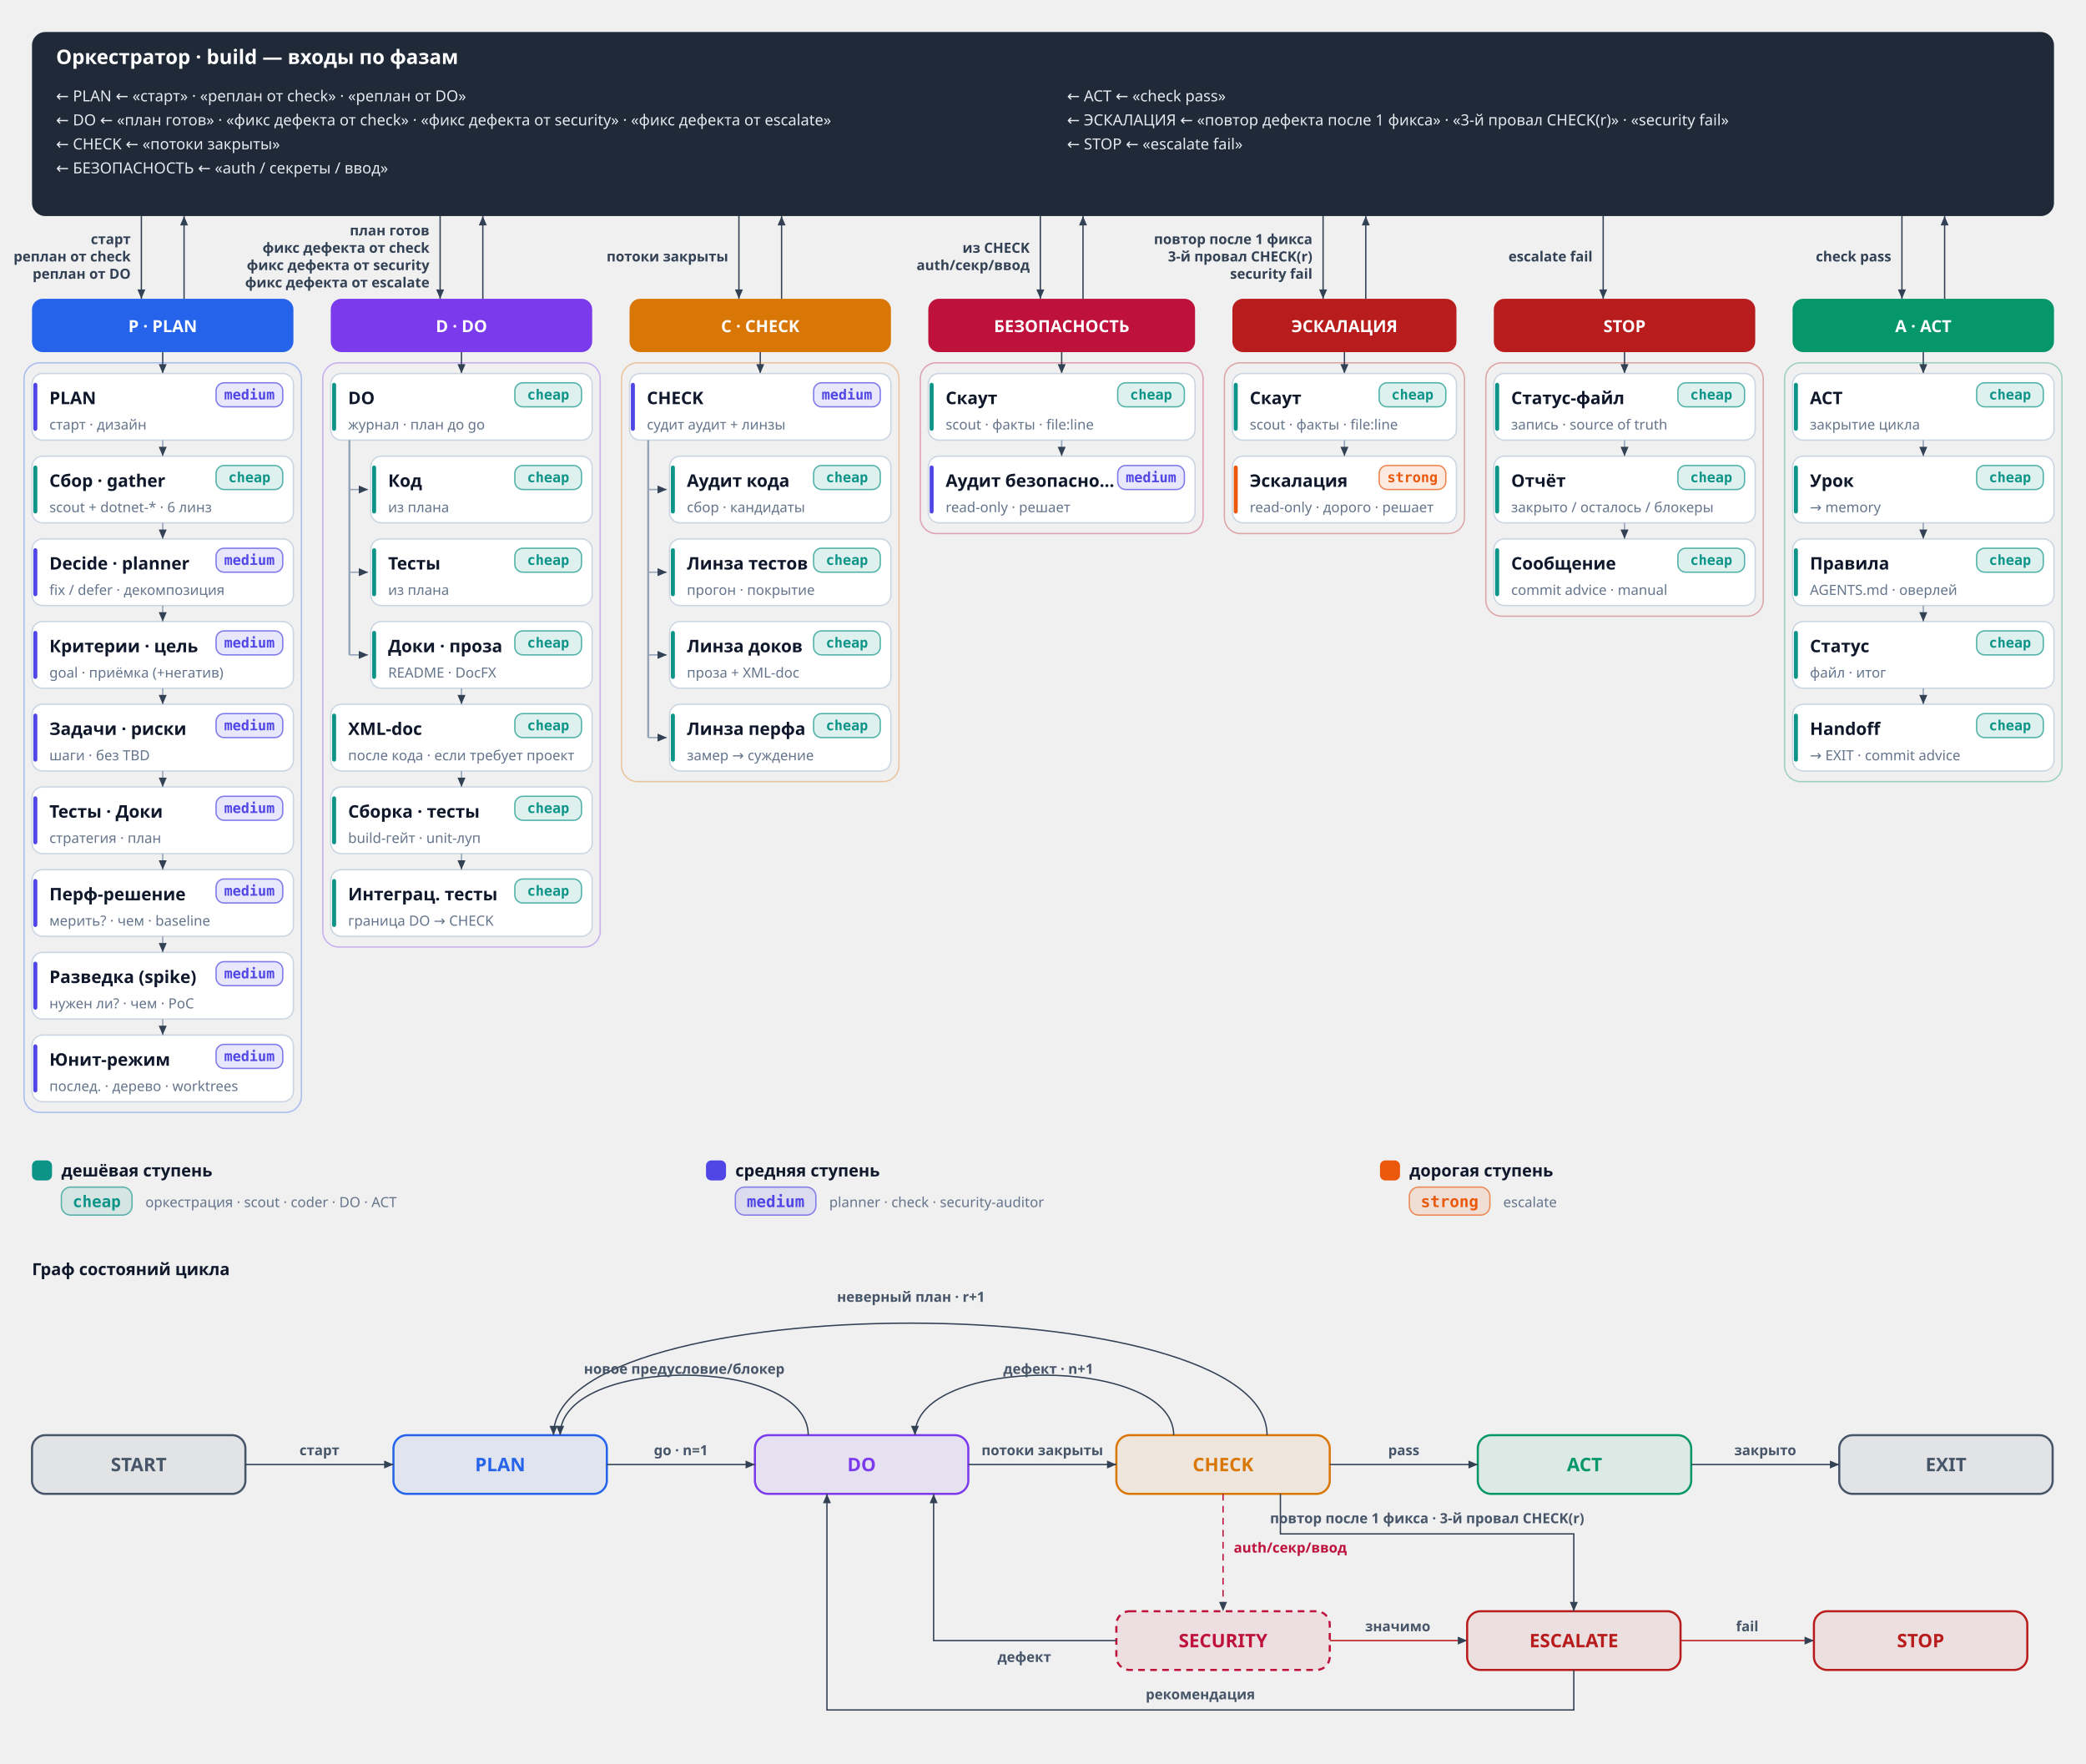
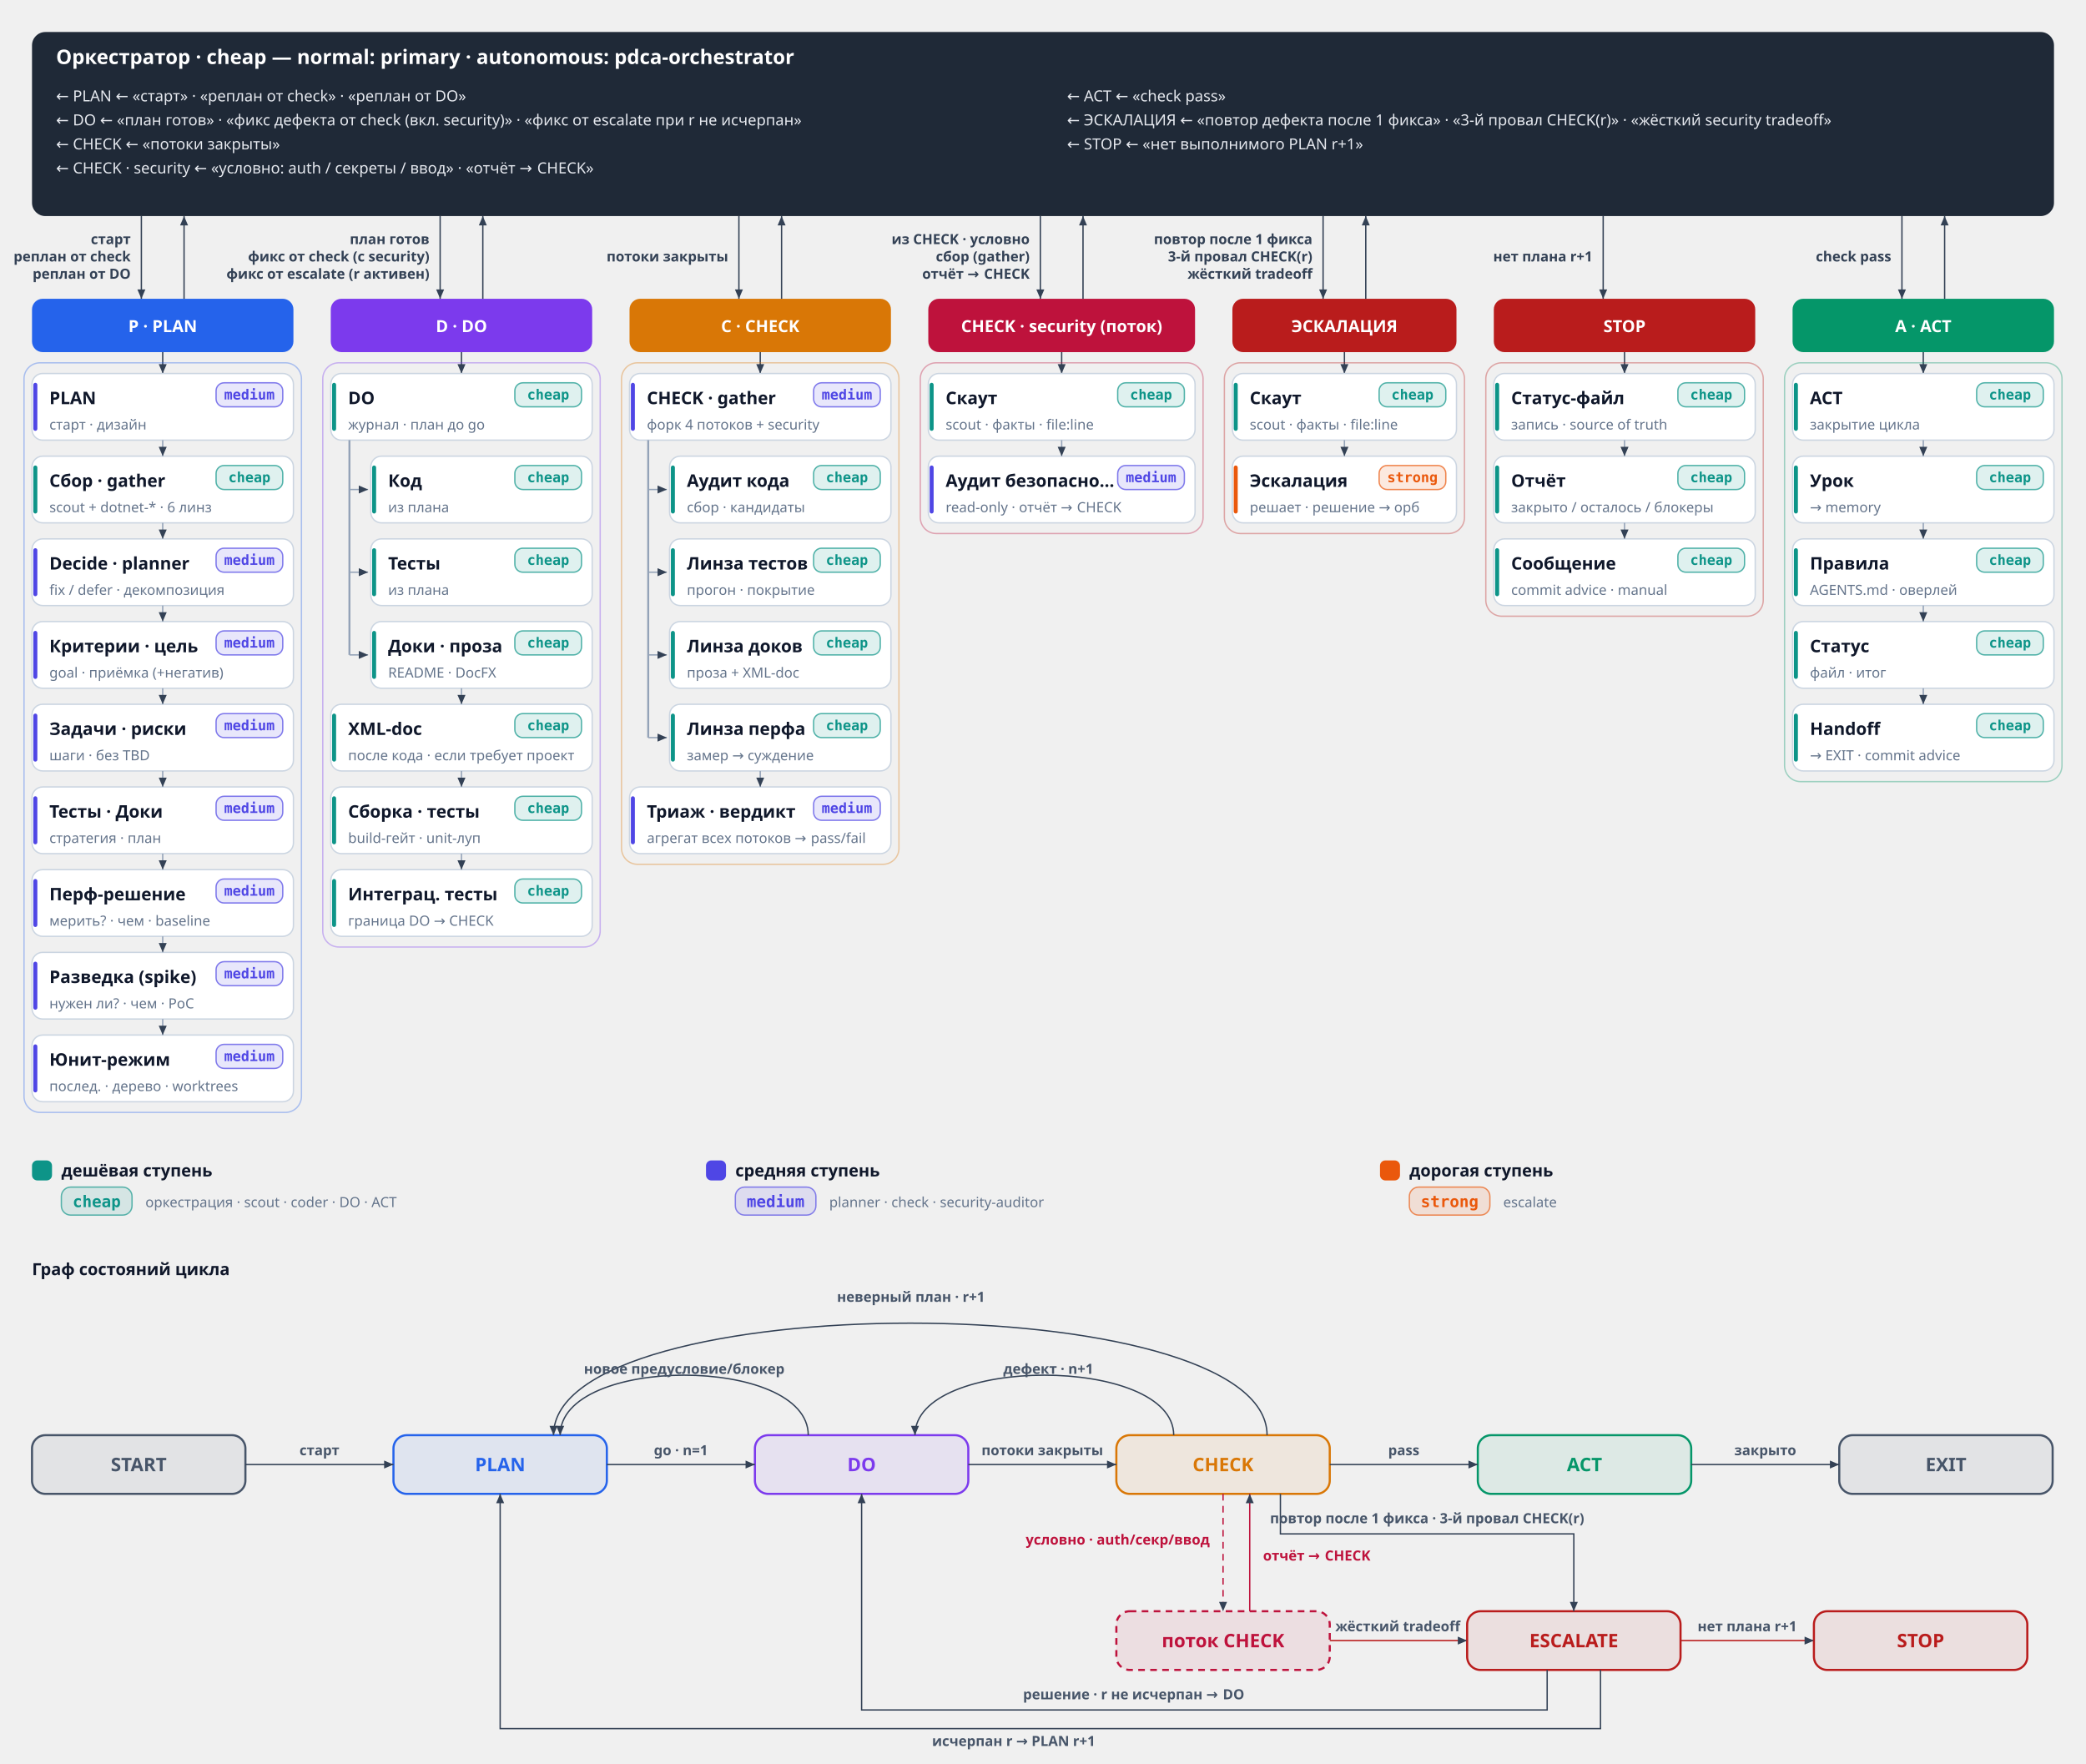
<svg xmlns="http://www.w3.org/2000/svg" viewBox="0 0 1564 1322" width="1564" font-family="Segoe UI, system-ui, sans-serif">
  <defs>
    <marker id="arrow" markerWidth="9" markerHeight="9" refX="7" refY="3" orient="auto">
      <path d="M0,0 L7,3 L0,6 Z" fill="#334155" />
    </marker>
  </defs>
  <style>
.t{font-size:13px;font-weight:600;fill:#0f172a}
.s{font-size:10.5px;fill:#64748b}
.h{font-size:12.5px;font-weight:700;fill:#ffffff}
.g{font-size:10.5px;font-weight:600}
.band{fill:#1f2937}
.bt{fill:#ffffff;font-size:15px;font-weight:700}
.ol{fill:#e6e9ef;font-size:11.5px}
.lt{font-size:12.5px;font-weight:700;fill:#0f172a}
.ls{font-size:10.5px;fill:#64748b}
.lm{font-family:ui-monospace,Consolas,Menlo,monospace;font-size:12px;font-weight:700}
.bm{font-family:ui-monospace,Consolas,Menlo,monospace;font-size:10.5px;font-weight:700}
.st{font-size:14px;font-weight:700}
</style>
  <rect x="24" y="24" width="1516" height="138" rx="10" class="band" />
-   <text x="42" y="48" class="bt">Оркестратор · build — входы по фазам</text>
+   <text x="42" y="48" class="bt">Оркестратор · cheap — normal: primary · autonomous: pdca-orchestrator</text>
  <text x="42" y="76" class="ol">← PLAN ← «старт» · «реплан от check» · «реплан от DO»</text>
-   <text x="42" y="94" class="ol">← DO ← «план готов» · «фикс дефекта от check» · «фикс дефекта от security» · «фикс дефекта от escalate»</text>
+   <text x="42" y="94" class="ol">← DO ← «план готов» · «фикс дефекта от check (вкл. security)» · «фикс от escalate при r не исчерпан»</text>
  <text x="42" y="112" class="ol">← CHECK ← «потоки закрыты»</text>
-   <text x="42" y="130" class="ol">← БЕЗОПАСНОСТЬ ← «auth / секреты / ввод»</text>
+   <text x="42" y="130" class="ol">← CHECK · security ← «условно: auth / секреты / ввод» · «отчёт → CHECK»</text>
  <text x="800.0" y="76" class="ol">← ACT ← «check pass»</text>
-   <text x="800.0" y="94" class="ol">← ЭСКАЛАЦИЯ ← «повтор дефекта после 1 фикса» · «3-й провал CHECK(r)» · «security fail»</text>
-   <text x="800.0" y="112" class="ol">← STOP ← «escalate fail»</text>
+   <text x="800.0" y="94" class="ol">← ЭСКАЛАЦИЯ ← «повтор дефекта после 1 фикса» · «3-й провал CHECK(r)» · «жёсткий security tradeoff»</text>
+   <text x="800.0" y="112" class="ol">← STOP ← «нет выполнимого PLAN r+1»</text>
  <rect x="24" y="224" width="196" height="40" rx="8" fill="#2563eb" />
  <text x="122.0" y="249.0" class="h" text-anchor="middle">P · PLAN</text>
  <polyline points="122.0,264 122.0,280" fill="none" stroke="#334155" marker-end="url(#arrow)" />
  <rect x="24" y="280" width="196" height="50" rx="8" fill="#ffffff" stroke="#cbd5e1" stroke-width="1" />
  <rect x="25" y="287" width="3" height="36" rx="1.5" fill="#4f46e5" />
  <rect x="162" y="287" width="50" height="18" rx="6" fill="#4f46e5" fill-opacity="0.13" stroke="#4f46e5" stroke-opacity="0.7" />
  <text x="187.0" y="299.5" class="bm" fill="#4f46e5" text-anchor="middle">medium</text>
  <text x="37" y="303" class="t">PLAN</text>
  <text x="37" y="322" class="s">старт · дизайн</text>
  <rect x="24" y="342" width="196" height="50" rx="8" fill="#ffffff" stroke="#cbd5e1" stroke-width="1" />
  <rect x="25" y="349" width="3" height="36" rx="1.5" fill="#0d9488" />
  <rect x="162" y="349" width="50" height="18" rx="6" fill="#0d9488" fill-opacity="0.13" stroke="#0d9488" stroke-opacity="0.7" />
  <text x="187.0" y="361.5" class="bm" fill="#0d9488" text-anchor="middle">cheap</text>
  <text x="37" y="365" class="t">Сбор · gather</text>
  <text x="37" y="384" class="s">scout + dotnet-* · 6 линз</text>
  <rect x="24" y="404" width="196" height="50" rx="8" fill="#ffffff" stroke="#cbd5e1" stroke-width="1" />
  <rect x="25" y="411" width="3" height="36" rx="1.5" fill="#4f46e5" />
  <rect x="162" y="411" width="50" height="18" rx="6" fill="#4f46e5" fill-opacity="0.13" stroke="#4f46e5" stroke-opacity="0.7" />
  <text x="187.0" y="423.5" class="bm" fill="#4f46e5" text-anchor="middle">medium</text>
  <text x="37" y="427" class="t">Decide · planner</text>
  <text x="37" y="446" class="s">fix / defer · декомпозиция</text>
  <rect x="24" y="466" width="196" height="50" rx="8" fill="#ffffff" stroke="#cbd5e1" stroke-width="1" />
  <rect x="25" y="473" width="3" height="36" rx="1.5" fill="#4f46e5" />
  <rect x="162" y="473" width="50" height="18" rx="6" fill="#4f46e5" fill-opacity="0.13" stroke="#4f46e5" stroke-opacity="0.7" />
  <text x="187.0" y="485.5" class="bm" fill="#4f46e5" text-anchor="middle">medium</text>
  <text x="37" y="489" class="t">Критерии · цель</text>
  <text x="37" y="508" class="s">goal · приёмка (+негатив)</text>
  <rect x="24" y="528" width="196" height="50" rx="8" fill="#ffffff" stroke="#cbd5e1" stroke-width="1" />
  <rect x="25" y="535" width="3" height="36" rx="1.5" fill="#4f46e5" />
  <rect x="162" y="535" width="50" height="18" rx="6" fill="#4f46e5" fill-opacity="0.13" stroke="#4f46e5" stroke-opacity="0.7" />
  <text x="187.0" y="547.5" class="bm" fill="#4f46e5" text-anchor="middle">medium</text>
  <text x="37" y="551" class="t">Задачи · риски</text>
  <text x="37" y="570" class="s">шаги · без TBD</text>
  <rect x="24" y="590" width="196" height="50" rx="8" fill="#ffffff" stroke="#cbd5e1" stroke-width="1" />
  <rect x="25" y="597" width="3" height="36" rx="1.5" fill="#4f46e5" />
  <rect x="162" y="597" width="50" height="18" rx="6" fill="#4f46e5" fill-opacity="0.13" stroke="#4f46e5" stroke-opacity="0.7" />
  <text x="187.0" y="609.5" class="bm" fill="#4f46e5" text-anchor="middle">medium</text>
  <text x="37" y="613" class="t">Тесты · Доки</text>
  <text x="37" y="632" class="s">стратегия · план</text>
  <rect x="24" y="652" width="196" height="50" rx="8" fill="#ffffff" stroke="#cbd5e1" stroke-width="1" />
  <rect x="25" y="659" width="3" height="36" rx="1.5" fill="#4f46e5" />
  <rect x="162" y="659" width="50" height="18" rx="6" fill="#4f46e5" fill-opacity="0.13" stroke="#4f46e5" stroke-opacity="0.7" />
  <text x="187.0" y="671.5" class="bm" fill="#4f46e5" text-anchor="middle">medium</text>
  <text x="37" y="675" class="t">Перф-решение</text>
  <text x="37" y="694" class="s">мерить? · чем · baseline</text>
  <rect x="24" y="714" width="196" height="50" rx="8" fill="#ffffff" stroke="#cbd5e1" stroke-width="1" />
  <rect x="25" y="721" width="3" height="36" rx="1.5" fill="#4f46e5" />
  <rect x="162" y="721" width="50" height="18" rx="6" fill="#4f46e5" fill-opacity="0.13" stroke="#4f46e5" stroke-opacity="0.7" />
  <text x="187.0" y="733.5" class="bm" fill="#4f46e5" text-anchor="middle">medium</text>
  <text x="37" y="737" class="t">Разведка (spike)</text>
  <text x="37" y="756" class="s">нужен ли? · чем · PoC</text>
  <rect x="24" y="776" width="196" height="50" rx="8" fill="#ffffff" stroke="#cbd5e1" stroke-width="1" />
  <rect x="25" y="783" width="3" height="36" rx="1.5" fill="#4f46e5" />
  <rect x="162" y="783" width="50" height="18" rx="6" fill="#4f46e5" fill-opacity="0.13" stroke="#4f46e5" stroke-opacity="0.7" />
  <text x="187.0" y="795.5" class="bm" fill="#4f46e5" text-anchor="middle">medium</text>
  <text x="37" y="799" class="t">Юнит-режим</text>
  <text x="37" y="818" class="s">послед. · дерево · worktrees</text>
  <polyline points="122.0,330 122.0,342" fill="none" stroke="#94a3b8" marker-end="url(#arrow)" />
  <polyline points="122.0,392 122.0,404" fill="none" stroke="#94a3b8" marker-end="url(#arrow)" />
  <polyline points="122.0,454 122.0,466" fill="none" stroke="#94a3b8" marker-end="url(#arrow)" />
  <polyline points="122.0,516 122.0,528" fill="none" stroke="#94a3b8" marker-end="url(#arrow)" />
  <polyline points="122.0,578 122.0,590" fill="none" stroke="#94a3b8" marker-end="url(#arrow)" />
  <polyline points="122.0,640 122.0,652" fill="none" stroke="#94a3b8" marker-end="url(#arrow)" />
  <polyline points="122.0,702 122.0,714" fill="none" stroke="#94a3b8" marker-end="url(#arrow)" />
  <polyline points="122.0,764 122.0,776" fill="none" stroke="#94a3b8" marker-end="url(#arrow)" />
  <rect x="18" y="272" width="208" height="562" rx="12" fill="none" stroke="#2563eb" stroke-opacity="0.35" stroke-width="1" />
  <rect x="248" y="224" width="196" height="40" rx="8" fill="#7c3aed" />
  <text x="346.0" y="249.0" class="h" text-anchor="middle">D · DO</text>
  <polyline points="346.0,264 346.0,280" fill="none" stroke="#334155" marker-end="url(#arrow)" />
  <rect x="248" y="280" width="196" height="50" rx="8" fill="#ffffff" stroke="#cbd5e1" stroke-width="1" />
  <rect x="249" y="287" width="3" height="36" rx="1.5" fill="#0d9488" />
  <rect x="386" y="287" width="50" height="18" rx="6" fill="#0d9488" fill-opacity="0.13" stroke="#0d9488" stroke-opacity="0.7" />
  <text x="411.0" y="299.5" class="bm" fill="#0d9488" text-anchor="middle">cheap</text>
  <text x="261" y="303" class="t">DO</text>
  <text x="261" y="322" class="s">журнал · план до go</text>
  <rect x="278" y="342" width="166" height="50" rx="8" fill="#ffffff" stroke="#cbd5e1" stroke-width="1" />
  <rect x="279" y="349" width="3" height="36" rx="1.5" fill="#0d9488" />
  <rect x="386" y="349" width="50" height="18" rx="6" fill="#0d9488" fill-opacity="0.13" stroke="#0d9488" stroke-opacity="0.7" />
  <text x="411.0" y="361.5" class="bm" fill="#0d9488" text-anchor="middle">cheap</text>
  <text x="291" y="365" class="t">Код</text>
  <text x="291" y="384" class="s">из плана</text>
  <polyline points="262,367.0 276,367.0" fill="none" stroke="#94a3b8" marker-end="url(#arrow)" />
  <rect x="278" y="404" width="166" height="50" rx="8" fill="#ffffff" stroke="#cbd5e1" stroke-width="1" />
  <rect x="279" y="411" width="3" height="36" rx="1.5" fill="#0d9488" />
  <rect x="386" y="411" width="50" height="18" rx="6" fill="#0d9488" fill-opacity="0.13" stroke="#0d9488" stroke-opacity="0.7" />
  <text x="411.0" y="423.5" class="bm" fill="#0d9488" text-anchor="middle">cheap</text>
  <text x="291" y="427" class="t">Тесты</text>
  <text x="291" y="446" class="s">из плана</text>
  <polyline points="262,429.0 276,429.0" fill="none" stroke="#94a3b8" marker-end="url(#arrow)" />
  <rect x="278" y="466" width="166" height="50" rx="8" fill="#ffffff" stroke="#cbd5e1" stroke-width="1" />
  <rect x="279" y="473" width="3" height="36" rx="1.5" fill="#0d9488" />
  <rect x="386" y="473" width="50" height="18" rx="6" fill="#0d9488" fill-opacity="0.13" stroke="#0d9488" stroke-opacity="0.7" />
  <text x="411.0" y="485.5" class="bm" fill="#0d9488" text-anchor="middle">cheap</text>
  <text x="291" y="489" class="t">Доки · проза</text>
  <text x="291" y="508" class="s">README · DocFX</text>
  <polyline points="262,491.0 276,491.0" fill="none" stroke="#94a3b8" marker-end="url(#arrow)" />
  <line x1="262" y1="330" x2="262" y2="491.0" stroke="#94a3b8" stroke-width="1.5" />
  <rect x="248" y="528" width="196" height="50" rx="8" fill="#ffffff" stroke="#cbd5e1" stroke-width="1" />
  <rect x="249" y="535" width="3" height="36" rx="1.5" fill="#0d9488" />
  <rect x="386" y="535" width="50" height="18" rx="6" fill="#0d9488" fill-opacity="0.13" stroke="#0d9488" stroke-opacity="0.7" />
  <text x="411.0" y="547.5" class="bm" fill="#0d9488" text-anchor="middle">cheap</text>
  <text x="261" y="551" class="t">XML-doc</text>
  <text x="261" y="570" class="s">после кода · если требует проект</text>
  <path d="M346.0,516 L346.0,528" fill="none" stroke="#94a3b8" stroke-dasharray="5 4" marker-end="url(#arrow)" />
  <rect x="248" y="590" width="196" height="50" rx="8" fill="#ffffff" stroke="#cbd5e1" stroke-width="1" />
  <rect x="249" y="597" width="3" height="36" rx="1.5" fill="#0d9488" />
  <rect x="386" y="597" width="50" height="18" rx="6" fill="#0d9488" fill-opacity="0.13" stroke="#0d9488" stroke-opacity="0.7" />
  <text x="411.0" y="609.5" class="bm" fill="#0d9488" text-anchor="middle">cheap</text>
  <text x="261" y="613" class="t">Сборка · тесты</text>
  <text x="261" y="632" class="s">build-гейт · unit-луп</text>
  <path d="M346.0,578 L346.0,590" fill="none" stroke="#94a3b8" stroke-dasharray="5 4" marker-end="url(#arrow)" />
  <rect x="248" y="652" width="196" height="50" rx="8" fill="#ffffff" stroke="#cbd5e1" stroke-width="1" />
  <rect x="249" y="659" width="3" height="36" rx="1.5" fill="#0d9488" />
  <rect x="386" y="659" width="50" height="18" rx="6" fill="#0d9488" fill-opacity="0.13" stroke="#0d9488" stroke-opacity="0.7" />
  <text x="411.0" y="671.5" class="bm" fill="#0d9488" text-anchor="middle">cheap</text>
  <text x="261" y="675" class="t">Интеграц. тесты</text>
  <text x="261" y="694" class="s">граница DO → CHECK</text>
  <path d="M346.0,640 L346.0,652" fill="none" stroke="#94a3b8" stroke-dasharray="5 4" marker-end="url(#arrow)" />
  <rect x="242" y="272" width="208" height="438" rx="12" fill="none" stroke="#7c3aed" stroke-opacity="0.35" stroke-width="1" />
  <rect x="472" y="224" width="196" height="40" rx="8" fill="#d97706" />
  <text x="570.0" y="249.0" class="h" text-anchor="middle">C · CHECK</text>
  <polyline points="570.0,264 570.0,280" fill="none" stroke="#334155" marker-end="url(#arrow)" />
  <rect x="472" y="280" width="196" height="50" rx="8" fill="#ffffff" stroke="#cbd5e1" stroke-width="1" />
  <rect x="473" y="287" width="3" height="36" rx="1.5" fill="#4f46e5" />
  <rect x="610" y="287" width="50" height="18" rx="6" fill="#4f46e5" fill-opacity="0.13" stroke="#4f46e5" stroke-opacity="0.7" />
  <text x="635.0" y="299.5" class="bm" fill="#4f46e5" text-anchor="middle">medium</text>
-   <text x="485" y="303" class="t">CHECK</text>
-   <text x="485" y="322" class="s">судит аудит + линзы</text>
+   <text x="485" y="303" class="t">CHECK · gather</text>
+   <text x="485" y="322" class="s">форк 4 потоков + security</text>
  <rect x="502" y="342" width="166" height="50" rx="8" fill="#ffffff" stroke="#cbd5e1" stroke-width="1" />
  <rect x="503" y="349" width="3" height="36" rx="1.5" fill="#0d9488" />
  <rect x="610" y="349" width="50" height="18" rx="6" fill="#0d9488" fill-opacity="0.13" stroke="#0d9488" stroke-opacity="0.7" />
  <text x="635.0" y="361.5" class="bm" fill="#0d9488" text-anchor="middle">cheap</text>
  <text x="515" y="365" class="t">Аудит кода</text>
  <text x="515" y="384" class="s">сбор · кандидаты</text>
  <polyline points="486,367.0 500,367.0" fill="none" stroke="#94a3b8" marker-end="url(#arrow)" />
  <rect x="502" y="404" width="166" height="50" rx="8" fill="#ffffff" stroke="#cbd5e1" stroke-width="1" />
  <rect x="503" y="411" width="3" height="36" rx="1.5" fill="#0d9488" />
  <rect x="610" y="411" width="50" height="18" rx="6" fill="#0d9488" fill-opacity="0.13" stroke="#0d9488" stroke-opacity="0.7" />
  <text x="635.0" y="423.5" class="bm" fill="#0d9488" text-anchor="middle">cheap</text>
  <text x="515" y="427" class="t">Линза тестов</text>
  <text x="515" y="446" class="s">прогон · покрытие</text>
  <polyline points="486,429.0 500,429.0" fill="none" stroke="#94a3b8" marker-end="url(#arrow)" />
  <rect x="502" y="466" width="166" height="50" rx="8" fill="#ffffff" stroke="#cbd5e1" stroke-width="1" />
  <rect x="503" y="473" width="3" height="36" rx="1.5" fill="#0d9488" />
  <rect x="610" y="473" width="50" height="18" rx="6" fill="#0d9488" fill-opacity="0.13" stroke="#0d9488" stroke-opacity="0.7" />
  <text x="635.0" y="485.5" class="bm" fill="#0d9488" text-anchor="middle">cheap</text>
  <text x="515" y="489" class="t">Линза доков</text>
  <text x="515" y="508" class="s">проза + XML-doc</text>
  <polyline points="486,491.0 500,491.0" fill="none" stroke="#94a3b8" marker-end="url(#arrow)" />
  <rect x="502" y="528" width="166" height="50" rx="8" fill="#ffffff" stroke="#cbd5e1" stroke-width="1" />
  <rect x="503" y="535" width="3" height="36" rx="1.5" fill="#0d9488" />
  <rect x="610" y="535" width="50" height="18" rx="6" fill="#0d9488" fill-opacity="0.13" stroke="#0d9488" stroke-opacity="0.7" />
  <text x="635.0" y="547.5" class="bm" fill="#0d9488" text-anchor="middle">cheap</text>
  <text x="515" y="551" class="t">Линза перфа</text>
  <text x="515" y="570" class="s">замер → суждение</text>
  <polyline points="486,553.0 500,553.0" fill="none" stroke="#94a3b8" marker-end="url(#arrow)" />
  <line x1="486" y1="330" x2="486" y2="553.0" stroke="#94a3b8" stroke-width="1.5" />
-   <rect x="466" y="272" width="208" height="314" rx="12" fill="none" stroke="#d97706" stroke-opacity="0.35" stroke-width="1" />
+   <rect x="472" y="590" width="196" height="50" rx="8" fill="#ffffff" stroke="#cbd5e1" stroke-width="1" />
+   <rect x="473" y="597" width="3" height="36" rx="1.5" fill="#4f46e5" />
+   <rect x="610" y="597" width="50" height="18" rx="6" fill="#4f46e5" fill-opacity="0.13" stroke="#4f46e5" stroke-opacity="0.7" />
+   <text x="635.0" y="609.5" class="bm" fill="#4f46e5" text-anchor="middle">medium</text>
+   <text x="485" y="613" class="t">Триаж · вердикт</text>
+   <text x="485" y="632" class="s">агрегат всех потоков → pass/fail</text>
+   <path d="M570.0,578 L570.0,590" fill="none" stroke="#94a3b8" stroke-dasharray="5 4" marker-end="url(#arrow)" />
+   <rect x="466" y="272" width="208" height="376" rx="12" fill="none" stroke="#d97706" stroke-opacity="0.35" stroke-width="1" />
  <rect x="696" y="224" width="200" height="40" rx="8" fill="#be123c" />
-   <text x="796.0" y="249.0" class="h" text-anchor="middle">БЕЗОПАСНОСТЬ</text>
+   <text x="796.0" y="249.0" class="h" text-anchor="middle">CHECK · security (поток)</text>
  <polyline points="796.0,264 796.0,280" fill="none" stroke="#334155" marker-end="url(#arrow)" />
  <rect x="696" y="280" width="200" height="50" rx="8" fill="#ffffff" stroke="#cbd5e1" stroke-width="1" />
  <rect x="697" y="287" width="3" height="36" rx="1.5" fill="#0d9488" />
  <rect x="838" y="287" width="50" height="18" rx="6" fill="#0d9488" fill-opacity="0.13" stroke="#0d9488" stroke-opacity="0.7" />
  <text x="863.0" y="299.5" class="bm" fill="#0d9488" text-anchor="middle">cheap</text>
  <text x="709" y="303" class="t">Скаут</text>
  <text x="709" y="322" class="s">scout · факты · file:line</text>
  <rect x="696" y="342" width="200" height="50" rx="8" fill="#ffffff" stroke="#cbd5e1" stroke-width="1" />
  <rect x="697" y="349" width="3" height="36" rx="1.5" fill="#4f46e5" />
  <rect x="838" y="349" width="50" height="18" rx="6" fill="#4f46e5" fill-opacity="0.13" stroke="#4f46e5" stroke-opacity="0.7" />
  <text x="863.0" y="361.5" class="bm" fill="#4f46e5" text-anchor="middle">medium</text>
  <text x="709" y="365" class="t">Аудит безопасно…</text>
-   <text x="709" y="384" class="s">read-only · решает</text>
+   <text x="709" y="384" class="s">read-only · отчёт → CHECK</text>
  <polyline points="796.0,330 796.0,342" fill="none" stroke="#94a3b8" marker-end="url(#arrow)" />
  <rect x="690" y="272" width="212" height="128" rx="12" fill="none" stroke="#be123c" stroke-opacity="0.35" stroke-width="1" />
  <rect x="924" y="224" width="168" height="40" rx="8" fill="#b91c1c" />
  <text x="1008.0" y="249.0" class="h" text-anchor="middle">ЭСКАЛАЦИЯ</text>
  <polyline points="1008.0,264 1008.0,280" fill="none" stroke="#334155" marker-end="url(#arrow)" />
  <rect x="924" y="280" width="168" height="50" rx="8" fill="#ffffff" stroke="#cbd5e1" stroke-width="1" />
  <rect x="925" y="287" width="3" height="36" rx="1.5" fill="#0d9488" />
  <rect x="1034" y="287" width="50" height="18" rx="6" fill="#0d9488" fill-opacity="0.13" stroke="#0d9488" stroke-opacity="0.7" />
  <text x="1059.0" y="299.5" class="bm" fill="#0d9488" text-anchor="middle">cheap</text>
  <text x="937" y="303" class="t">Скаут</text>
  <text x="937" y="322" class="s">scout · факты · file:line</text>
  <rect x="924" y="342" width="168" height="50" rx="8" fill="#ffffff" stroke="#cbd5e1" stroke-width="1" />
  <rect x="925" y="349" width="3" height="36" rx="1.5" fill="#ea580c" />
  <rect x="1034" y="349" width="50" height="18" rx="6" fill="#ea580c" fill-opacity="0.13" stroke="#ea580c" stroke-opacity="0.7" />
  <text x="1059.0" y="361.5" class="bm" fill="#ea580c" text-anchor="middle">strong</text>
  <text x="937" y="365" class="t">Эскалация</text>
-   <text x="937" y="384" class="s">read-only · дорого · решает</text>
+   <text x="937" y="384" class="s">решает · решение → орб</text>
  <polyline points="1008.0,330 1008.0,342" fill="none" stroke="#94a3b8" marker-end="url(#arrow)" />
  <rect x="918" y="272" width="180" height="128" rx="12" fill="none" stroke="#b91c1c" stroke-opacity="0.35" stroke-width="1" />
  <rect x="1120" y="224" width="196" height="40" rx="8" fill="#b91c1c" />
  <text x="1218.0" y="249.0" class="h" text-anchor="middle">STOP</text>
  <polyline points="1218.0,264 1218.0,280" fill="none" stroke="#334155" marker-end="url(#arrow)" />
  <rect x="1120" y="280" width="196" height="50" rx="8" fill="#ffffff" stroke="#cbd5e1" stroke-width="1" />
  <rect x="1121" y="287" width="3" height="36" rx="1.5" fill="#0d9488" />
  <rect x="1258" y="287" width="50" height="18" rx="6" fill="#0d9488" fill-opacity="0.13" stroke="#0d9488" stroke-opacity="0.7" />
  <text x="1283.0" y="299.5" class="bm" fill="#0d9488" text-anchor="middle">cheap</text>
  <text x="1133" y="303" class="t">Статус-файл</text>
  <text x="1133" y="322" class="s">запись · source of truth</text>
  <rect x="1120" y="342" width="196" height="50" rx="8" fill="#ffffff" stroke="#cbd5e1" stroke-width="1" />
  <rect x="1121" y="349" width="3" height="36" rx="1.5" fill="#0d9488" />
  <rect x="1258" y="349" width="50" height="18" rx="6" fill="#0d9488" fill-opacity="0.13" stroke="#0d9488" stroke-opacity="0.7" />
  <text x="1283.0" y="361.5" class="bm" fill="#0d9488" text-anchor="middle">cheap</text>
  <text x="1133" y="365" class="t">Отчёт</text>
  <text x="1133" y="384" class="s">закрыто / осталось / блокеры</text>
  <rect x="1120" y="404" width="196" height="50" rx="8" fill="#ffffff" stroke="#cbd5e1" stroke-width="1" />
  <rect x="1121" y="411" width="3" height="36" rx="1.5" fill="#0d9488" />
  <rect x="1258" y="411" width="50" height="18" rx="6" fill="#0d9488" fill-opacity="0.13" stroke="#0d9488" stroke-opacity="0.7" />
  <text x="1283.0" y="423.5" class="bm" fill="#0d9488" text-anchor="middle">cheap</text>
  <text x="1133" y="427" class="t">Сообщение</text>
  <text x="1133" y="446" class="s">commit advice · manual</text>
  <polyline points="1218.0,330 1218.0,342" fill="none" stroke="#94a3b8" marker-end="url(#arrow)" />
  <polyline points="1218.0,392 1218.0,404" fill="none" stroke="#94a3b8" marker-end="url(#arrow)" />
  <rect x="1114" y="272" width="208" height="190" rx="12" fill="none" stroke="#b91c1c" stroke-opacity="0.35" stroke-width="1" />
  <rect x="1344" y="224" width="196" height="40" rx="8" fill="#059669" />
  <text x="1442.0" y="249.0" class="h" text-anchor="middle">A · ACT</text>
  <polyline points="1442.0,264 1442.0,280" fill="none" stroke="#334155" marker-end="url(#arrow)" />
  <rect x="1344" y="280" width="196" height="50" rx="8" fill="#ffffff" stroke="#cbd5e1" stroke-width="1" />
  <rect x="1345" y="287" width="3" height="36" rx="1.5" fill="#0d9488" />
  <rect x="1482" y="287" width="50" height="18" rx="6" fill="#0d9488" fill-opacity="0.13" stroke="#0d9488" stroke-opacity="0.7" />
  <text x="1507.0" y="299.5" class="bm" fill="#0d9488" text-anchor="middle">cheap</text>
  <text x="1357" y="303" class="t">ACT</text>
  <text x="1357" y="322" class="s">закрытие цикла</text>
  <rect x="1344" y="342" width="196" height="50" rx="8" fill="#ffffff" stroke="#cbd5e1" stroke-width="1" />
  <rect x="1345" y="349" width="3" height="36" rx="1.5" fill="#0d9488" />
  <rect x="1482" y="349" width="50" height="18" rx="6" fill="#0d9488" fill-opacity="0.13" stroke="#0d9488" stroke-opacity="0.7" />
  <text x="1507.0" y="361.5" class="bm" fill="#0d9488" text-anchor="middle">cheap</text>
  <text x="1357" y="365" class="t">Урок</text>
  <text x="1357" y="384" class="s">→ memory</text>
  <rect x="1344" y="404" width="196" height="50" rx="8" fill="#ffffff" stroke="#cbd5e1" stroke-width="1" />
  <rect x="1345" y="411" width="3" height="36" rx="1.5" fill="#0d9488" />
  <rect x="1482" y="411" width="50" height="18" rx="6" fill="#0d9488" fill-opacity="0.13" stroke="#0d9488" stroke-opacity="0.7" />
  <text x="1507.0" y="423.5" class="bm" fill="#0d9488" text-anchor="middle">cheap</text>
  <text x="1357" y="427" class="t">Правила</text>
  <text x="1357" y="446" class="s">AGENTS.md · оверлей</text>
  <rect x="1344" y="466" width="196" height="50" rx="8" fill="#ffffff" stroke="#cbd5e1" stroke-width="1" />
  <rect x="1345" y="473" width="3" height="36" rx="1.5" fill="#0d9488" />
  <rect x="1482" y="473" width="50" height="18" rx="6" fill="#0d9488" fill-opacity="0.13" stroke="#0d9488" stroke-opacity="0.7" />
  <text x="1507.0" y="485.5" class="bm" fill="#0d9488" text-anchor="middle">cheap</text>
  <text x="1357" y="489" class="t">Статус</text>
  <text x="1357" y="508" class="s">файл · итог</text>
  <rect x="1344" y="528" width="196" height="50" rx="8" fill="#ffffff" stroke="#cbd5e1" stroke-width="1" />
  <rect x="1345" y="535" width="3" height="36" rx="1.5" fill="#0d9488" />
  <rect x="1482" y="535" width="50" height="18" rx="6" fill="#0d9488" fill-opacity="0.13" stroke="#0d9488" stroke-opacity="0.7" />
  <text x="1507.0" y="547.5" class="bm" fill="#0d9488" text-anchor="middle">cheap</text>
  <text x="1357" y="551" class="t">Handoff</text>
  <text x="1357" y="570" class="s">→ EXIT · commit advice</text>
  <polyline points="1442.0,330 1442.0,342" fill="none" stroke="#94a3b8" marker-end="url(#arrow)" />
  <polyline points="1442.0,392 1442.0,404" fill="none" stroke="#94a3b8" marker-end="url(#arrow)" />
  <polyline points="1442.0,454 1442.0,466" fill="none" stroke="#94a3b8" marker-end="url(#arrow)" />
  <polyline points="1442.0,516 1442.0,528" fill="none" stroke="#94a3b8" marker-end="url(#arrow)" />
  <rect x="1338" y="272" width="208" height="314" rx="12" fill="none" stroke="#059669" stroke-opacity="0.35" stroke-width="1" />
-   <polyline points="106.0,162 106.0,224" fill="none" stroke="#334155" marker-end="url(#arrow)" />
+   <polyline points="106.0,162 106.0,224" fill="none" stroke="#334155" data-edge-id="dispatch_p" marker-end="url(#arrow)" />
  <text x="98.0" y="183.0" class="g" fill="#334155" text-anchor="end">старт</text>
  <text x="98.0" y="196.0" class="g" fill="#334155" text-anchor="end">реплан от check</text>
  <text x="98.0" y="209.0" class="g" fill="#334155" text-anchor="end">реплан от DO</text>
-   <polyline points="138.0,224 138.0,162" fill="none" stroke="#334155" marker-end="url(#arrow)" />
-   <polyline points="330.0,162 330.0,224" fill="none" stroke="#334155" marker-end="url(#arrow)" />
-   <text x="322.0" y="176.5" class="g" fill="#334155" text-anchor="end">план готов</text>
-   <text x="322.0" y="189.5" class="g" fill="#334155" text-anchor="end">фикс дефекта от check</text>
-   <text x="322.0" y="202.5" class="g" fill="#334155" text-anchor="end">фикс дефекта от security</text>
-   <text x="322.0" y="215.5" class="g" fill="#334155" text-anchor="end">фикс дефекта от escalate</text>
-   <polyline points="362.0,224 362.0,162" fill="none" stroke="#334155" marker-end="url(#arrow)" />
-   <polyline points="554.0,162 554.0,224" fill="none" stroke="#334155" marker-end="url(#arrow)" />
+   <polyline points="138.0,224 138.0,162" fill="none" stroke="#334155" data-edge-id="return_p" marker-end="url(#arrow)" />
+   <polyline points="330.0,162 330.0,224" fill="none" stroke="#334155" data-edge-id="dispatch_d" marker-end="url(#arrow)" />
+   <text x="322.0" y="183.0" class="g" fill="#334155" text-anchor="end">план готов</text>
+   <text x="322.0" y="196.0" class="g" fill="#334155" text-anchor="end">фикс от check (с security)</text>
+   <text x="322.0" y="209.0" class="g" fill="#334155" text-anchor="end">фикс от escalate (r активен)</text>
+   <polyline points="362.0,224 362.0,162" fill="none" stroke="#334155" data-edge-id="return_d" marker-end="url(#arrow)" />
+   <polyline points="554.0,162 554.0,224" fill="none" stroke="#334155" data-edge-id="dispatch_c" marker-end="url(#arrow)" />
  <text x="546.0" y="196.0" class="g" fill="#334155" text-anchor="end">потоки закрыты</text>
-   <polyline points="586.0,224 586.0,162" fill="none" stroke="#334155" marker-end="url(#arrow)" />
-   <polyline points="780.0,162 780.0,224" fill="none" stroke="#334155" marker-end="url(#arrow)" />
-   <text x="772.0" y="189.5" class="g" fill="#334155" text-anchor="end">из CHECK</text>
-   <text x="772.0" y="202.5" class="g" fill="#334155" text-anchor="end">auth/секр/ввод</text>
-   <polyline points="812.0,224 812.0,162" fill="none" stroke="#334155" marker-end="url(#arrow)" />
-   <polyline points="992.0,162 992.0,224" fill="none" stroke="#334155" marker-end="url(#arrow)" />
+   <polyline points="586.0,224 586.0,162" fill="none" stroke="#334155" data-edge-id="return_c" marker-end="url(#arrow)" />
+   <polyline points="780.0,162 780.0,224" fill="none" stroke="#334155" data-edge-id="dispatch_sec" marker-end="url(#arrow)" />
+   <text x="772.0" y="183.0" class="g" fill="#334155" text-anchor="end">из CHECK · условно</text>
+   <text x="772.0" y="196.0" class="g" fill="#334155" text-anchor="end">сбор (gather)</text>
+   <text x="772.0" y="209.0" class="g" fill="#334155" text-anchor="end">отчёт → CHECK</text>
+   <polyline points="812.0,224 812.0,162" fill="none" stroke="#334155" data-edge-id="return_sec" marker-end="url(#arrow)" />
+   <polyline points="992.0,162 992.0,224" fill="none" stroke="#334155" data-edge-id="dispatch_e" marker-end="url(#arrow)" />
  <text x="984.0" y="183.0" class="g" fill="#334155" text-anchor="end">повтор после 1 фикса</text>
  <text x="984.0" y="196.0" class="g" fill="#334155" text-anchor="end">3-й провал CHECK(r)</text>
-   <text x="984.0" y="209.0" class="g" fill="#334155" text-anchor="end">security fail</text>
-   <polyline points="1024.0,224 1024.0,162" fill="none" stroke="#334155" marker-end="url(#arrow)" />
-   <polyline points="1202.0,162 1202.0,224" fill="none" stroke="#334155" marker-end="url(#arrow)" />
-   <text x="1194.0" y="196.0" class="g" fill="#334155" text-anchor="end">escalate fail</text>
-   <polyline points="1426.0,162 1426.0,224" fill="none" stroke="#334155" marker-end="url(#arrow)" />
+   <text x="984.0" y="209.0" class="g" fill="#334155" text-anchor="end">жёсткий tradeoff</text>
+   <polyline points="1024.0,224 1024.0,162" fill="none" stroke="#334155" data-edge-id="return_e" marker-end="url(#arrow)" />
+   <polyline points="1202.0,162 1202.0,224" fill="none" stroke="#334155" data-edge-id="dispatch_s" marker-end="url(#arrow)" />
+   <text x="1194.0" y="196.0" class="g" fill="#334155" text-anchor="end">нет плана r+1</text>
+   <polyline points="1426.0,162 1426.0,224" fill="none" stroke="#334155" data-edge-id="dispatch_a" marker-end="url(#arrow)" />
  <text x="1418.0" y="196.0" class="g" fill="#334155" text-anchor="end">check pass</text>
-   <polyline points="1458.0,224 1458.0,162" fill="none" stroke="#334155" marker-end="url(#arrow)" />
+   <polyline points="1458.0,224 1458.0,162" fill="none" stroke="#334155" data-edge-id="return_a" marker-end="url(#arrow)" />
  <rect x="24.0" y="870" width="15" height="15" rx="4" fill="#0d9488" />
  <text x="46.0" y="882" class="lt">дешёвая ступень</text>
  <rect x="46.0" y="890" width="53.0" height="21" rx="7" fill="#0d9488" fill-opacity="0.12" stroke="#0d9488" stroke-opacity="0.65" />
  <text x="72.5" y="905" class="lm" fill="#0d9488" text-anchor="middle">cheap</text>
  <text x="109.0" y="905" class="ls">оркестрация · scout · coder · DO · ACT</text>
  <rect x="529.333" y="870" width="15" height="15" rx="4" fill="#4f46e5" />
  <text x="551.333" y="882" class="lt">средняя ступень</text>
  <rect x="551.333" y="890" width="60.4" height="21" rx="7" fill="#4f46e5" fill-opacity="0.12" stroke="#4f46e5" stroke-opacity="0.65" />
  <text x="581.533" y="905" class="lm" fill="#4f46e5" text-anchor="middle">medium</text>
  <text x="621.733" y="905" class="ls">planner · check · security-auditor</text>
  <rect x="1034.667" y="870" width="15" height="15" rx="4" fill="#ea580c" />
  <text x="1056.667" y="882" class="lt">дорогая ступень</text>
  <rect x="1056.667" y="890" width="60.4" height="21" rx="7" fill="#ea580c" fill-opacity="0.12" stroke="#ea580c" stroke-opacity="0.65" />
  <text x="1086.867" y="905" class="lm" fill="#ea580c" text-anchor="middle">strong</text>
  <text x="1127.067" y="905" class="ls">escalate</text>
  <text x="24" y="956" class="lt">Граф состояний цикла</text>
-   <rect x="24" y="1076" width="160" height="44" rx="10" fill="#475569" fill-opacity="0.08" stroke="#475569" stroke-width="1.6" />
+   <rect x="24" y="1076" width="160" height="44" rx="10" fill="#475569" fill-opacity="0.08" stroke="#475569" stroke-width="1.6" data-node-id="START" />
  <text x="104.0" y="1103.0" class="st" fill="#475569" text-anchor="middle">START</text>
-   <rect x="295" y="1076" width="160" height="44" rx="10" fill="#2563eb" fill-opacity="0.08" stroke="#2563eb" stroke-width="1.6" />
+   <rect x="295" y="1076" width="160" height="44" rx="10" fill="#2563eb" fill-opacity="0.08" stroke="#2563eb" stroke-width="1.6" data-node-id="PLAN" />
  <text x="375.0" y="1103.0" class="st" fill="#2563eb" text-anchor="middle">PLAN</text>
-   <rect x="566" y="1076" width="160" height="44" rx="10" fill="#7c3aed" fill-opacity="0.08" stroke="#7c3aed" stroke-width="1.6" />
+   <rect x="566" y="1076" width="160" height="44" rx="10" fill="#7c3aed" fill-opacity="0.08" stroke="#7c3aed" stroke-width="1.6" data-node-id="DO" />
  <text x="646.0" y="1103.0" class="st" fill="#7c3aed" text-anchor="middle">DO</text>
-   <rect x="837" y="1076" width="160" height="44" rx="10" fill="#d97706" fill-opacity="0.08" stroke="#d97706" stroke-width="1.6" />
+   <rect x="837" y="1076" width="160" height="44" rx="10" fill="#d97706" fill-opacity="0.08" stroke="#d97706" stroke-width="1.6" data-node-id="CHECK" />
  <text x="917.0" y="1103.0" class="st" fill="#d97706" text-anchor="middle">CHECK</text>
-   <rect x="1108" y="1076" width="160" height="44" rx="10" fill="#059669" fill-opacity="0.08" stroke="#059669" stroke-width="1.6" />
+   <rect x="1108" y="1076" width="160" height="44" rx="10" fill="#059669" fill-opacity="0.08" stroke="#059669" stroke-width="1.6" data-node-id="ACT" />
  <text x="1188.0" y="1103.0" class="st" fill="#059669" text-anchor="middle">ACT</text>
-   <rect x="1379" y="1076" width="160" height="44" rx="10" fill="#475569" fill-opacity="0.08" stroke="#475569" stroke-width="1.6" />
+   <rect x="1379" y="1076" width="160" height="44" rx="10" fill="#475569" fill-opacity="0.08" stroke="#475569" stroke-width="1.6" data-node-id="EXIT" />
  <text x="1459.0" y="1103.0" class="st" fill="#475569" text-anchor="middle">EXIT</text>
-   <polyline points="184,1098.0 295,1098.0" fill="none" stroke="#334155" marker-end="url(#arrow)" />
+   <polyline points="184,1098.0 295,1098.0" fill="none" stroke="#334155" data-edge-id="start_plan" marker-end="url(#arrow)" />
  <text x="239.5" y="1091.0" class="g" fill="#475569" text-anchor="middle">старт</text>
-   <polyline points="455,1098.0 566,1098.0" fill="none" stroke="#334155" marker-end="url(#arrow)" />
+   <polyline points="455,1098.0 566,1098.0" fill="none" stroke="#334155" data-edge-id="plan_do" marker-end="url(#arrow)" />
  <text x="510.5" y="1091.0" class="g" fill="#475569" text-anchor="middle">go · n=1</text>
-   <polyline points="726,1098.0 837,1098.0" fill="none" stroke="#334155" marker-end="url(#arrow)" />
+   <polyline points="726,1098.0 837,1098.0" fill="none" stroke="#334155" data-edge-id="do_check" marker-end="url(#arrow)" />
  <text x="781.5" y="1091.0" class="g" fill="#475569" text-anchor="middle">потоки закрыты</text>
-   <polyline points="997,1098.0 1108,1098.0" fill="none" stroke="#334155" marker-end="url(#arrow)" />
+   <polyline points="997,1098.0 1108,1098.0" fill="none" stroke="#334155" data-edge-id="check_act" marker-end="url(#arrow)" />
  <text x="1052.5" y="1091.0" class="g" fill="#475569" text-anchor="middle">pass</text>
-   <polyline points="1268,1098.0 1379,1098.0" fill="none" stroke="#334155" marker-end="url(#arrow)" />
+   <polyline points="1268,1098.0 1379,1098.0" fill="none" stroke="#334155" data-edge-id="act_exit" marker-end="url(#arrow)" />
  <text x="1323.5" y="1091.0" class="g" fill="#475569" text-anchor="middle">закрыто</text>
-   <path d="M880,1076 C880,1016 686,1016 686,1076" fill="none" stroke="#334155" marker-end="url(#arrow)" />
+   <path d="M880,1076 C880,1016 686,1016 686,1076" fill="none" stroke="#334155" marker-end="url(#arrow)" data-edge-id="check_do_defect" />
  <text x="786" y="1030" class="g" fill="#475569" text-anchor="middle">дефект · n+1</text>
-   <path d="M950,1076 C950,964 415,964 415,1076" fill="none" stroke="#334155" marker-end="url(#arrow)" />
+   <path d="M950,1076 C950,964 415,964 415,1076" fill="none" stroke="#334155" marker-end="url(#arrow)" data-edge-id="check_plan_replan" />
  <text x="683" y="976" class="g" fill="#475569" text-anchor="middle">неверный план · r+1</text>
-   <path d="M606,1076 C606,1016 420,1016 420,1076" fill="none" stroke="#334155" marker-end="url(#arrow)" />
+   <path d="M606,1076 C606,1016 420,1016 420,1076" fill="none" stroke="#334155" marker-end="url(#arrow)" data-edge-id="do_plan_blocker" />
  <text x="513" y="1030" class="g" fill="#475569" text-anchor="middle">новое предусловие/блокер</text>
-   <rect x="837" y="1208" width="160" height="44" rx="10" fill="#be123c" fill-opacity="0.08" stroke="#be123c" stroke-width="1.6" stroke-dasharray="5 4" />
-   <text x="917.0" y="1235.0" class="st" fill="#be123c" text-anchor="middle">SECURITY</text>
-   <rect x="1100" y="1208" width="160" height="44" rx="10" fill="#b91c1c" fill-opacity="0.08" stroke="#b91c1c" stroke-width="1.6" />
+   <rect x="837" y="1208" width="160" height="44" rx="10" fill="#be123c" fill-opacity="0.08" stroke="#be123c" stroke-width="1.6" stroke-dasharray="5 4" data-node-id="sec_check" />
+   <text x="917.0" y="1235.0" class="st" fill="#be123c" text-anchor="middle">поток CHECK</text>
+   <rect x="1100" y="1208" width="160" height="44" rx="10" fill="#b91c1c" fill-opacity="0.08" stroke="#b91c1c" stroke-width="1.6" data-node-id="escalate" />
  <text x="1180.0" y="1235.0" class="st" fill="#b91c1c" text-anchor="middle">ESCALATE</text>
-   <rect x="1360" y="1208" width="160" height="44" rx="10" fill="#b91c1c" fill-opacity="0.08" stroke="#b91c1c" stroke-width="1.6" />
+   <rect x="1360" y="1208" width="160" height="44" rx="10" fill="#b91c1c" fill-opacity="0.08" stroke="#b91c1c" stroke-width="1.6" data-node-id="stop" />
  <text x="1440.0" y="1235.0" class="st" fill="#b91c1c" text-anchor="middle">STOP</text>
-   <polyline points="917,1120 917,1208" fill="none" stroke="#be123c" stroke-dasharray="5 4" marker-end="url(#arrow)" />
-   <text x="925" y="1164.0" class="g" fill="#be123c" text-anchor="start">auth/секр/ввод</text>
-   <polyline points="960,1120 960,1150 1180,1150 1180,1208" fill="none" stroke="#334155" marker-end="url(#arrow)" />
+   <polyline points="917,1120 917,1208" fill="none" stroke="#be123c" stroke-dasharray="5 4" data-edge-id="check_security" marker-end="url(#arrow)" />
+   <text x="907" y="1158.0" class="g" fill="#be123c" text-anchor="end">условно · auth/секр/ввод</text>
+   <polyline points="937,1208 937,1120" fill="none" stroke="#be123c" data-edge-id="security_check_report" marker-end="url(#arrow)" />
+   <text x="947" y="1170.0" class="g" fill="#be123c" text-anchor="start">отчёт → CHECK</text>
+   <polyline points="960,1120 960,1150 1180,1150 1180,1208" fill="none" stroke="#334155" data-edge-id="check_escalate_trigger" marker-end="url(#arrow)" />
  <text x="1070" y="1142" class="g" fill="#475569" text-anchor="middle">повтор после 1 фикса · 3-й провал CHECK(r)</text>
-   <polyline points="997,1230.0 1100,1230.0" fill="none" stroke="#b91c1c" marker-end="url(#arrow)" />
-   <text x="1048" y="1223.0" class="g" fill="#475569" text-anchor="middle">значимо</text>
-   <polyline points="1260,1230.0 1360,1230.0" fill="none" stroke="#b91c1c" marker-end="url(#arrow)" />
-   <text x="1310" y="1223.0" class="g" fill="#475569" text-anchor="middle">fail</text>
-   <polyline points="837,1230.0 700,1230.0 700,1120" fill="none" stroke="#334155" marker-end="url(#arrow)" />
-   <text x="768" y="1246.0" class="g" fill="#475569" text-anchor="middle">дефект</text>
-   <polyline points="1180,1252 1180,1282 620,1282 620,1120" fill="none" stroke="#334155" marker-end="url(#arrow)" />
-   <text x="900" y="1274" class="g" fill="#475569" text-anchor="middle">рекомендация</text>
+   <polyline points="997,1230.0 1100,1230.0" fill="none" stroke="#b91c1c" data-edge-id="security_escalate_tradeoff" marker-end="url(#arrow)" />
+   <text x="1048" y="1223.0" class="g" fill="#475569" text-anchor="middle">жёсткий tradeoff</text>
+   <polyline points="1260,1230.0 1360,1230.0" fill="none" stroke="#b91c1c" data-edge-id="escalate_stop" marker-end="url(#arrow)" />
+   <text x="1310" y="1223.0" class="g" fill="#475569" text-anchor="middle">нет плана r+1</text>
+   <polyline points="1160,1252 1160,1282 646,1282 646,1120" fill="none" stroke="#334155" data-edge-id="escalate_do_nonexhausted" marker-end="url(#arrow)" />
+   <text x="850" y="1274" class="g" fill="#475569" text-anchor="middle">решение · r не исчерпан → DO</text>
+   <polyline points="1200,1252 1200,1296 375,1296 375,1120" fill="none" stroke="#334155" data-edge-id="escalate_plan_exhausted" marker-end="url(#arrow)" />
+   <text x="760" y="1309" class="g" fill="#475569" text-anchor="middle">исчерпан r → PLAN r+1</text>
</svg>
